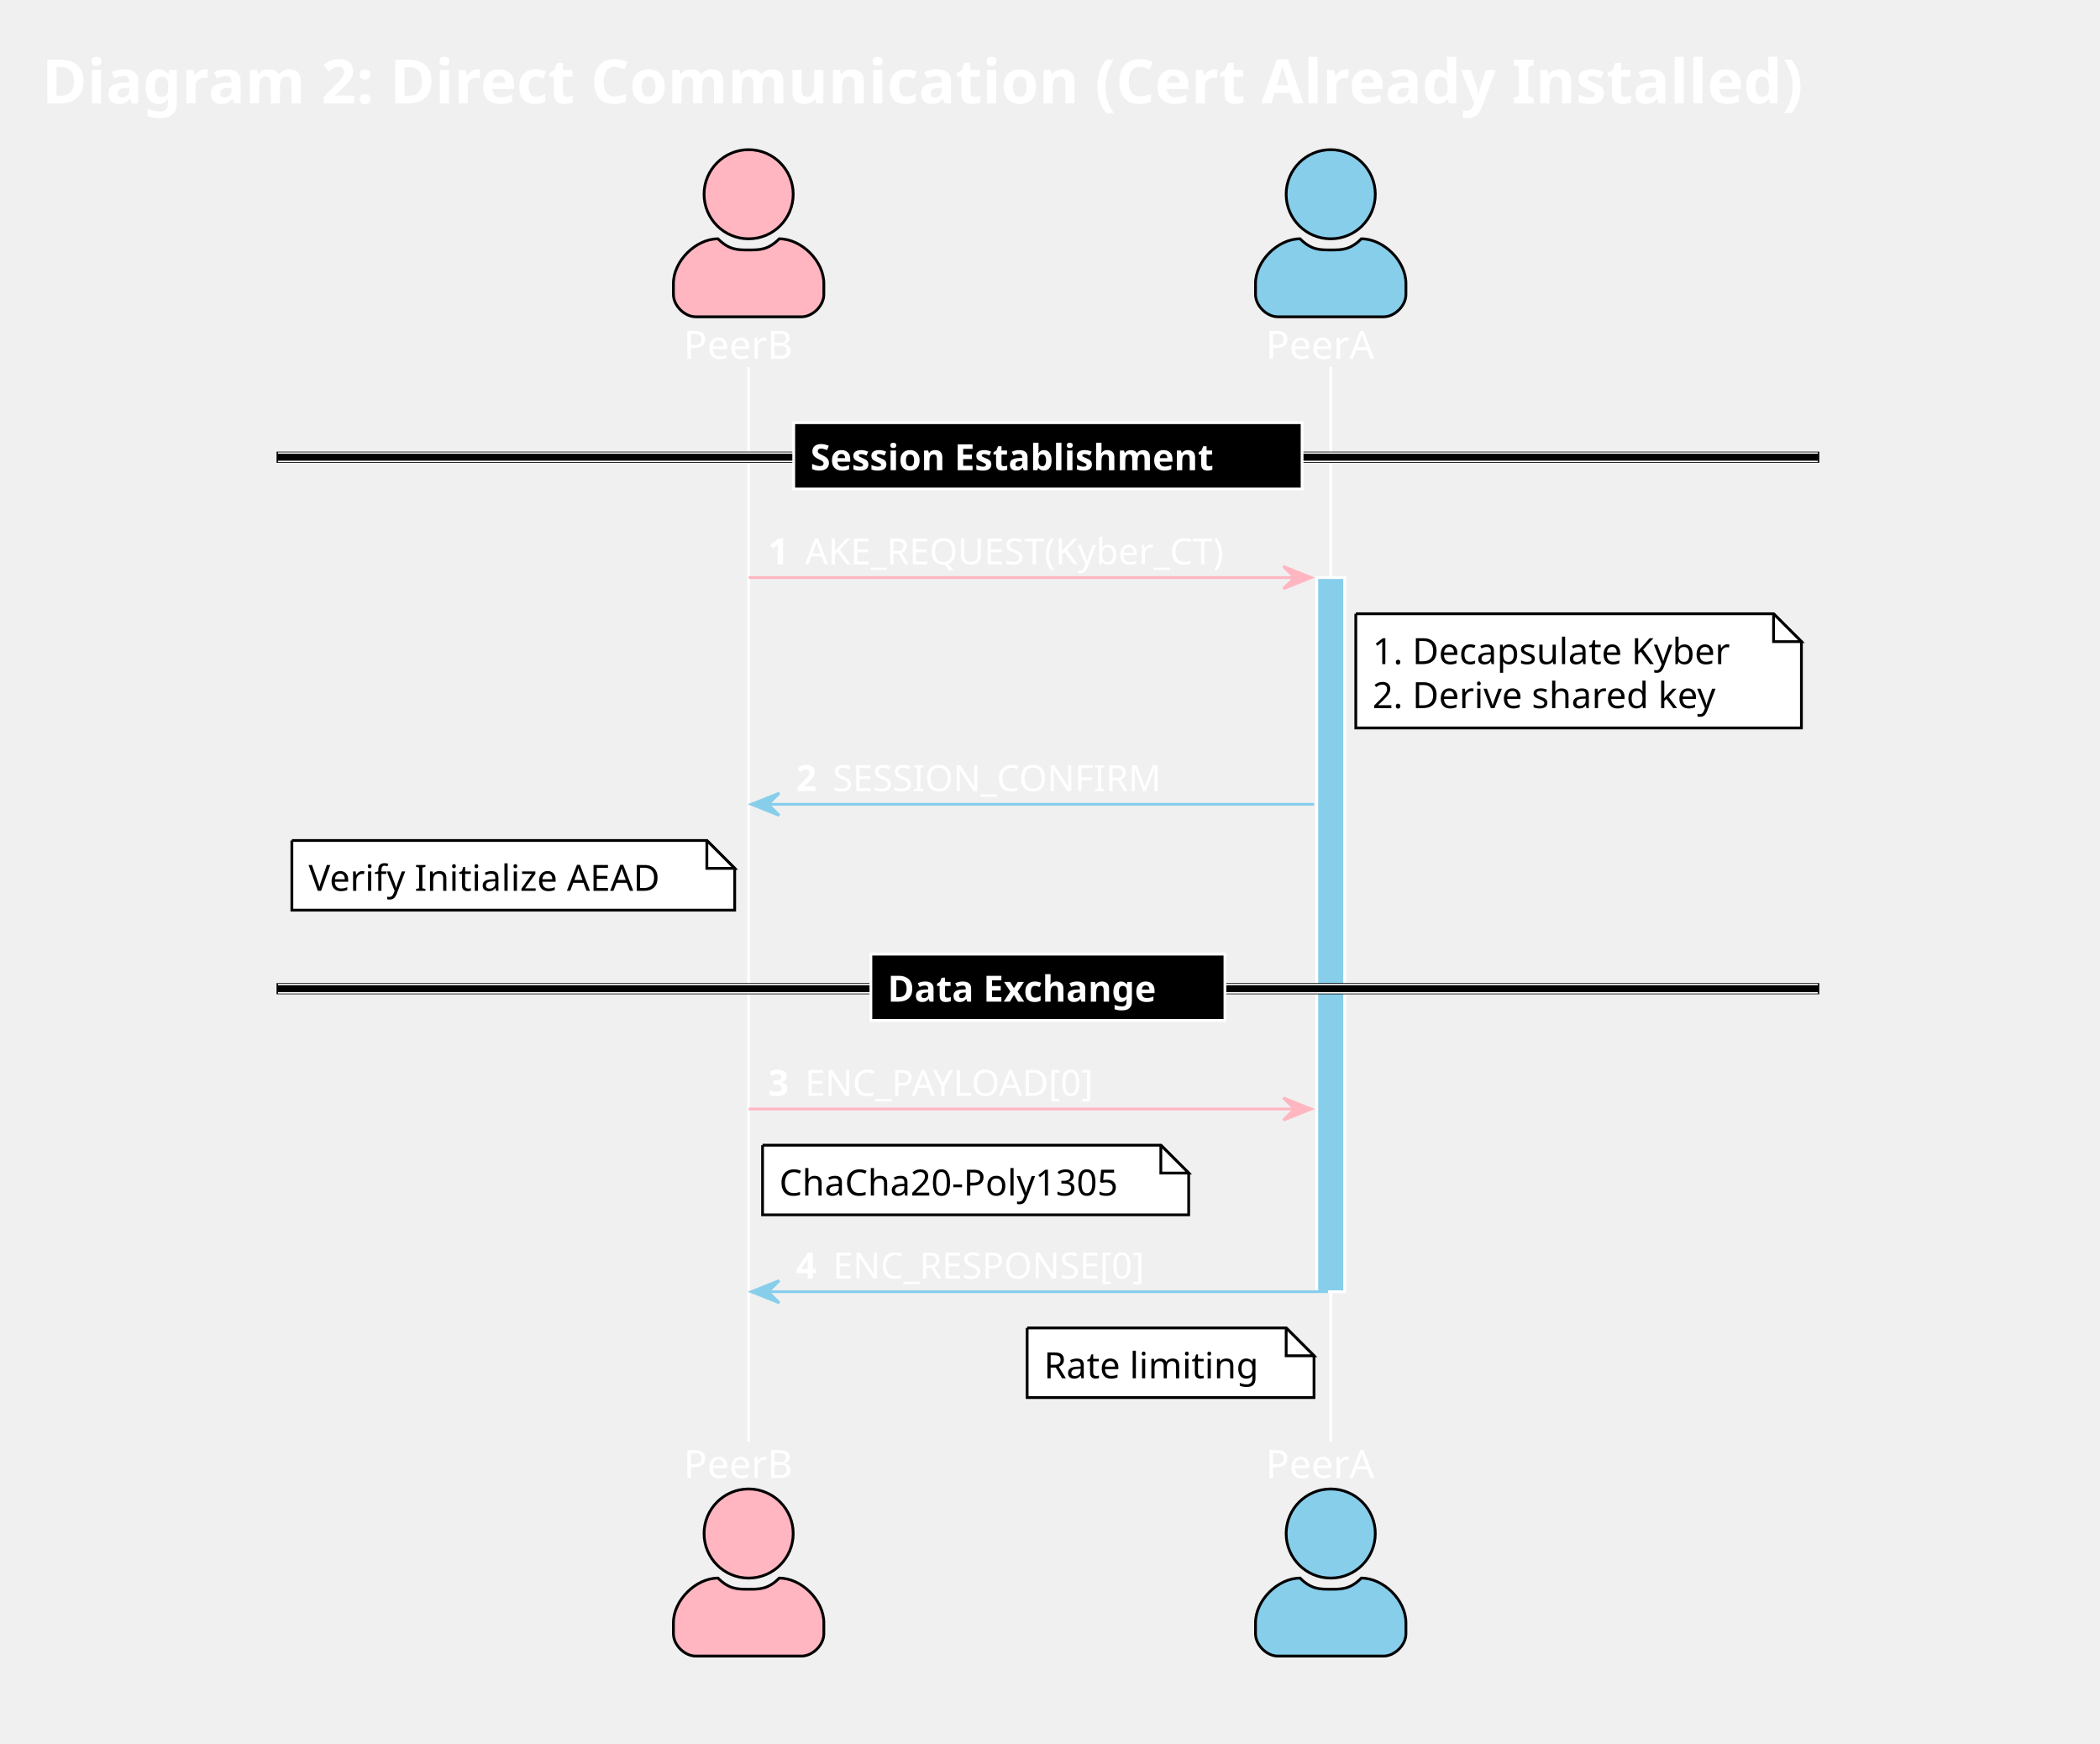
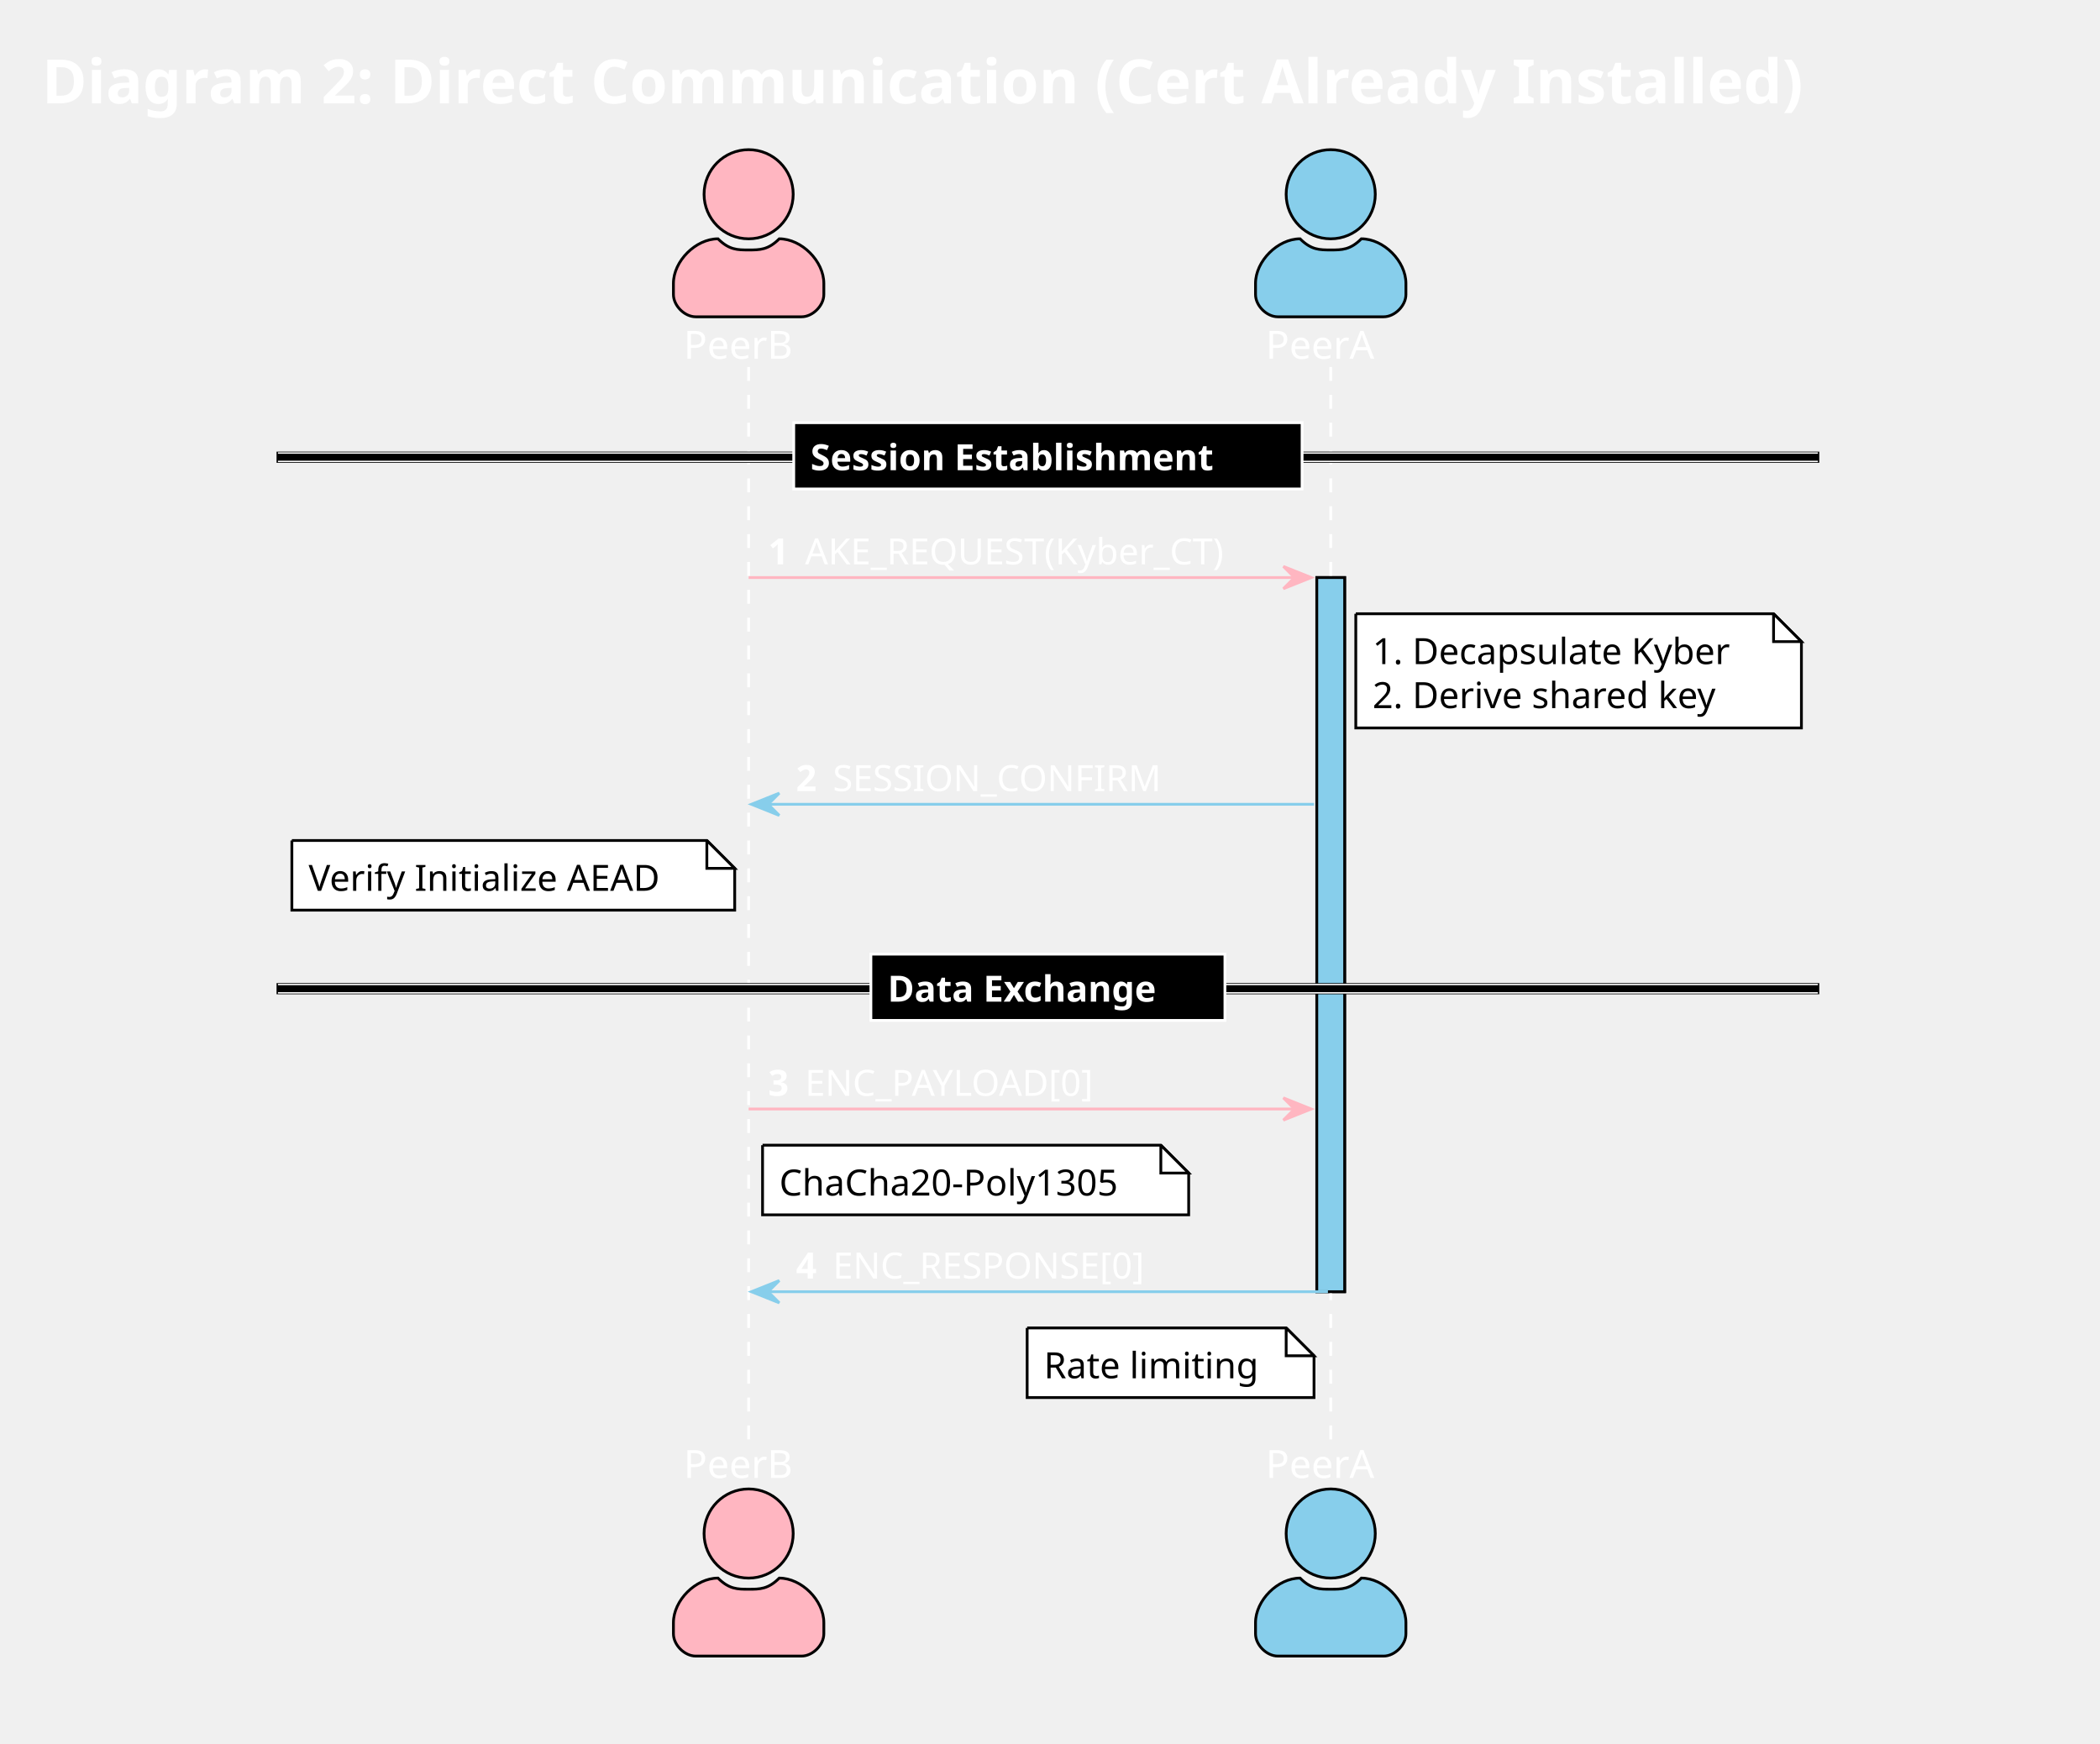
<svg xmlns="http://www.w3.org/2000/svg" contentStyleType="text/css" data-diagram-type="SEQUENCE" height="626px" preserveAspectRatio="none" style="width:754px;height:626px;background:#000000;" version="1.1" viewBox="0 0 754 626" width="754px" zoomAndPan="magnify">
  <defs />
  <g>
    <text fill="#FFFFFF" font-family="Verdana" font-size="22" font-weight="bold" lengthAdjust="spacing" textLength="721.499" x="15" y="37.118">Diagram 2: Direct Communication (Cert Already Installed)</text>
    <g>
-       <rect fill="#87CEEB" height="256.394" style="stroke:#FFFFFF;stroke-width:1;" width="10" x="472.792" y="207.351" />
+       <rect fill="#87CEEB" height="256.394" style="stroke:#000000;stroke-width:1;" width="10" x="472.792" y="207.351" />
    </g>
    <g>
      <rect fill="#000000" fill-opacity="0" height="385.793" width="8" x="264.795" y="131.752" />
-       <line style="stroke:#FFFFFF;stroke-width:1;" x1="268.795" x2="268.795" y1="131.752" y2="517.544" />
+       <line style="stroke:#FFFFFF;stroke-width:1;stroke-dasharray:5,5;" x1="268.795" x2="268.795" y1="131.752" y2="517.544" />
    </g>
    <g>
      <rect fill="#000000" fill-opacity="0" height="385.793" width="8" x="473.792" y="131.752" />
-       <line style="stroke:#FFFFFF;stroke-width:1;" x1="477.792" x2="477.792" y1="131.752" y2="517.544" />
+       <line style="stroke:#FFFFFF;stroke-width:1;stroke-dasharray:5,5;" x1="477.792" x2="477.792" y1="131.752" y2="517.544" />
    </g>
    <g class="participant participant-head" data-participant="PB">
      <text fill="#FFFFFF" font-family="Verdana" font-size="14" lengthAdjust="spacing" textLength="40.694" x="245.448" y="128.812">PeerB</text>
      <ellipse cx="268.795" cy="69.737" fill="#FFB6C1" rx="16" ry="16" style="stroke:#000000;stroke-width:1;" />
      <path d="M268.795,89.737 C272.795,89.737 275.795,89.737 279.795,85.737 C287.795,85.737 295.795,93.737 295.795,101.737 L295.795,105.737 C295.795,109.737 291.795,113.737 287.795,113.737 L249.795,113.737 C245.795,113.737 241.795,109.737 241.795,105.737 L241.795,101.737 C241.795,93.737 249.795,85.737 257.795,85.737 C261.795,89.737 264.795,89.737 268.795,89.737" fill="#FFB6C1" style="stroke:#000000;stroke-width:1;" />
    </g>
    <g class="participant participant-tail" data-participant="PB">
      <text fill="#FFFFFF" font-family="Verdana" font-size="14" lengthAdjust="spacing" textLength="40.694" x="245.448" y="530.62">PeerB</text>
      <ellipse cx="268.795" cy="550.559" fill="#FFB6C1" rx="16" ry="16" style="stroke:#000000;stroke-width:1;" />
      <path d="M268.795,570.559 C272.795,570.559 275.795,570.559 279.795,566.559 C287.795,566.559 295.795,574.559 295.795,582.559 L295.795,586.559 C295.795,590.559 291.795,594.559 287.795,594.559 L249.795,594.559 C245.795,594.559 241.795,590.559 241.795,586.559 L241.795,582.559 C241.795,574.559 249.795,566.559 257.795,566.559 C261.795,570.559 264.795,570.559 268.795,570.559" fill="#FFB6C1" style="stroke:#000000;stroke-width:1;" />
    </g>
    <g class="participant participant-head" data-participant="PA">
      <text fill="#FFFFFF" font-family="Verdana" font-size="14" lengthAdjust="spacing" textLength="40.667" x="454.459" y="128.812">PeerA</text>
      <ellipse cx="477.792" cy="69.737" fill="#87CEEB" rx="16" ry="16" style="stroke:#000000;stroke-width:1;" />
      <path d="M477.792,89.737 C481.792,89.737 484.792,89.737 488.792,85.737 C496.792,85.737 504.792,93.737 504.792,101.737 L504.792,105.737 C504.792,109.737 500.792,113.737 496.792,113.737 L458.792,113.737 C454.792,113.737 450.792,109.737 450.792,105.737 L450.792,101.737 C450.792,93.737 458.792,85.737 466.792,85.737 C470.792,89.737 473.792,89.737 477.792,89.737" fill="#87CEEB" style="stroke:#000000;stroke-width:1;" />
    </g>
    <g class="participant participant-tail" data-participant="PA">
      <text fill="#FFFFFF" font-family="Verdana" font-size="14" lengthAdjust="spacing" textLength="40.667" x="454.459" y="530.62">PeerA</text>
      <ellipse cx="477.792" cy="550.559" fill="#87CEEB" rx="16" ry="16" style="stroke:#000000;stroke-width:1;" />
      <path d="M477.792,570.559 C481.792,570.559 484.792,570.559 488.792,566.559 C496.792,566.559 504.792,574.559 504.792,582.559 L504.792,586.559 C504.792,590.559 500.792,594.559 496.792,594.559 L458.792,594.559 C454.792,594.559 450.792,590.559 450.792,586.559 L450.792,582.559 C450.792,574.559 458.792,566.559 466.792,566.559 C470.792,570.559 473.792,570.559 477.792,570.559" fill="#87CEEB" style="stroke:#000000;stroke-width:1;" />
    </g>
    <g>
-       <rect fill="#87CEEB" height="256.394" style="stroke:#FFFFFF;stroke-width:1;" width="10" x="472.792" y="207.351" />
+       <rect fill="#87CEEB" height="256.394" style="stroke:#000000;stroke-width:1;" width="10" x="472.792" y="207.351" />
    </g>
    <rect fill="#000000" height="3" style="stroke:#000000;stroke-width:1;" width="552.909" x="99.795" y="162.652" />
    <line style="stroke:#FFFFFF;stroke-width:0.5;" x1="99.795" x2="652.704" y1="162.652" y2="162.652" />
    <line style="stroke:#FFFFFF;stroke-width:0.5;" x1="99.795" x2="652.704" y1="165.652" y2="165.652" />
    <rect fill="#000000" height="23.799" style="stroke:#FFFFFF;stroke-width:1;" width="182.53" x="284.984" y="151.752" />
    <text fill="#FFFFFF" font-family="Verdana" font-size="13" font-weight="bold" lengthAdjust="spacing" textLength="164.087" x="290.984" y="168.822">Session Establishment</text>
    <g class="message" data-participant-1="PB" data-participant-2="PA">
      <polygon fill="#FFB6C1" points="460.792,203.351,470.792,207.351,460.792,211.351,464.792,207.351" style="stroke:#FFB6C1;stroke-width:1;" />
      <line style="stroke:#FFB6C1;stroke-width:1;" x1="268.795" x2="466.792" y1="207.351" y2="207.351" />
      <text fill="#FFFFFF" font-family="Verdana" font-size="13" font-weight="bold" lengthAdjust="spacing" textLength="9.242" x="275.795" y="202.621">1</text>
      <text fill="#FFFFFF" font-family="Verdana" font-size="13" lengthAdjust="spacing" textLength="171.755" x="289.037" y="202.621">AKE_REQUEST(Kyber_CT)</text>
    </g>
    <path d="M486.795,220.351 L486.795,261.351 L646.795,261.351 L646.795,230.351 L636.795,220.351 L486.795,220.351" fill="#FFFFFF" style="stroke:#000000;stroke-width:1;" />
    <path d="M636.795,220.351 L636.795,230.351 L646.795,230.351 L636.795,220.351" fill="#FFFFFF" style="stroke:#000000;stroke-width:1;" />
    <text fill="#000000" font-family="Verdana" font-size="13" lengthAdjust="spacing" textLength="139.909" x="492.795" y="238.42">1. Decapsulate Kyber</text>
    <text fill="#000000" font-family="Verdana" font-size="13" lengthAdjust="spacing" textLength="136.348" x="492.795" y="254.22">2. Derive shared key</text>
    <g class="message" data-participant-1="PA" data-participant-2="PB">
      <polygon fill="#87CEEB" points="279.795,284.748,269.795,288.748,279.795,292.748,275.795,288.748" style="stroke:#87CEEB;stroke-width:1;" />
      <line style="stroke:#87CEEB;stroke-width:1;" x1="273.795" x2="471.792" y1="288.748" y2="288.748" />
      <text fill="#FFFFFF" font-family="Verdana" font-size="13" font-weight="bold" lengthAdjust="spacing" textLength="9.242" x="285.795" y="284.019">2</text>
      <text fill="#FFFFFF" font-family="Verdana" font-size="13" lengthAdjust="spacing" textLength="130.546" x="299.037" y="284.019">SESSION_CONFIRM</text>
    </g>
    <path d="M104.795,301.748 L104.795,326.748 L263.795,326.748 L263.795,311.748 L253.795,301.748 L104.795,301.748" fill="#FFFFFF" style="stroke:#000000;stroke-width:1;" />
    <path d="M253.795,301.748 L253.795,311.748 L263.795,311.748 L253.795,301.748" fill="#FFFFFF" style="stroke:#000000;stroke-width:1;" />
    <text fill="#000000" font-family="Verdana" font-size="13" lengthAdjust="spacing" textLength="138.633" x="110.795" y="319.818">Verify Initialize AEAD</text>
    <rect fill="#000000" height="3" style="stroke:#000000;stroke-width:1;" width="552.909" x="99.795" y="353.447" />
    <line style="stroke:#FFFFFF;stroke-width:0.5;" x1="99.795" x2="652.704" y1="353.447" y2="353.447" />
    <line style="stroke:#FFFFFF;stroke-width:0.5;" x1="99.795" x2="652.704" y1="356.447" y2="356.447" />
    <rect fill="#000000" height="23.799" style="stroke:#FFFFFF;stroke-width:1;" width="127.122" x="312.689" y="342.548" />
    <text fill="#FFFFFF" font-family="Verdana" font-size="13" font-weight="bold" lengthAdjust="spacing" textLength="108.678" x="318.689" y="359.618">Data Exchange</text>
    <g class="message" data-participant-1="PB" data-participant-2="PA">
      <polygon fill="#FFB6C1" points="460.792,394.147,470.792,398.147,460.792,402.147,464.792,398.147" style="stroke:#FFB6C1;stroke-width:1;" />
      <line style="stroke:#FFB6C1;stroke-width:1;" x1="268.795" x2="466.792" y1="398.147" y2="398.147" />
      <text fill="#FFFFFF" font-family="Verdana" font-size="13" font-weight="bold" lengthAdjust="spacing" textLength="9.242" x="275.795" y="393.417">3</text>
      <text fill="#FFFFFF" font-family="Verdana" font-size="13" lengthAdjust="spacing" textLength="116.454" x="289.037" y="393.417">ENC_PAYLOAD[0]</text>
    </g>
    <path d="M273.795,411.147 L273.795,436.147 L426.795,436.147 L426.795,421.147 L416.795,411.147 L273.795,411.147" fill="#FFFFFF" style="stroke:#000000;stroke-width:1;" />
    <path d="M416.795,411.147 L416.795,421.147 L426.795,421.147 L416.795,411.147" fill="#FFFFFF" style="stroke:#000000;stroke-width:1;" />
    <text fill="#000000" font-family="Verdana" font-size="13" lengthAdjust="spacing" textLength="132.704" x="279.795" y="429.216">ChaCha20-Poly1305</text>
    <g class="message" data-participant-1="PA" data-participant-2="PB">
      <polygon fill="#87CEEB" points="279.795,459.745,269.795,463.745,279.795,467.745,275.795,463.745" style="stroke:#87CEEB;stroke-width:1;" />
      <line style="stroke:#87CEEB;stroke-width:1;" x1="273.795" x2="476.792" y1="463.745" y2="463.745" />
      <text fill="#FFFFFF" font-family="Verdana" font-size="13" font-weight="bold" lengthAdjust="spacing" textLength="9.242" x="285.795" y="459.016">4</text>
      <text fill="#FFFFFF" font-family="Verdana" font-size="13" lengthAdjust="spacing" textLength="126.407" x="299.037" y="459.016">ENC_RESPONSE[0]</text>
    </g>
    <path d="M368.795,476.745 L368.795,501.745 L471.795,501.745 L471.795,486.745 L461.795,476.745 L368.795,476.745" fill="#FFFFFF" style="stroke:#000000;stroke-width:1;" />
    <path d="M461.795,476.745 L461.795,486.745 L471.795,486.745 L461.795,476.745" fill="#FFFFFF" style="stroke:#000000;stroke-width:1;" />
    <text fill="#000000" font-family="Verdana" font-size="13" lengthAdjust="spacing" textLength="82.647" x="374.795" y="494.815">Rate limiting</text>
    <text fill="#FFFFFF" font-family="Verdana" font-size="10" lengthAdjust="spacing" textLength="3.516" x="373.992" y="611.613"> </text>
  </g>
</svg>
